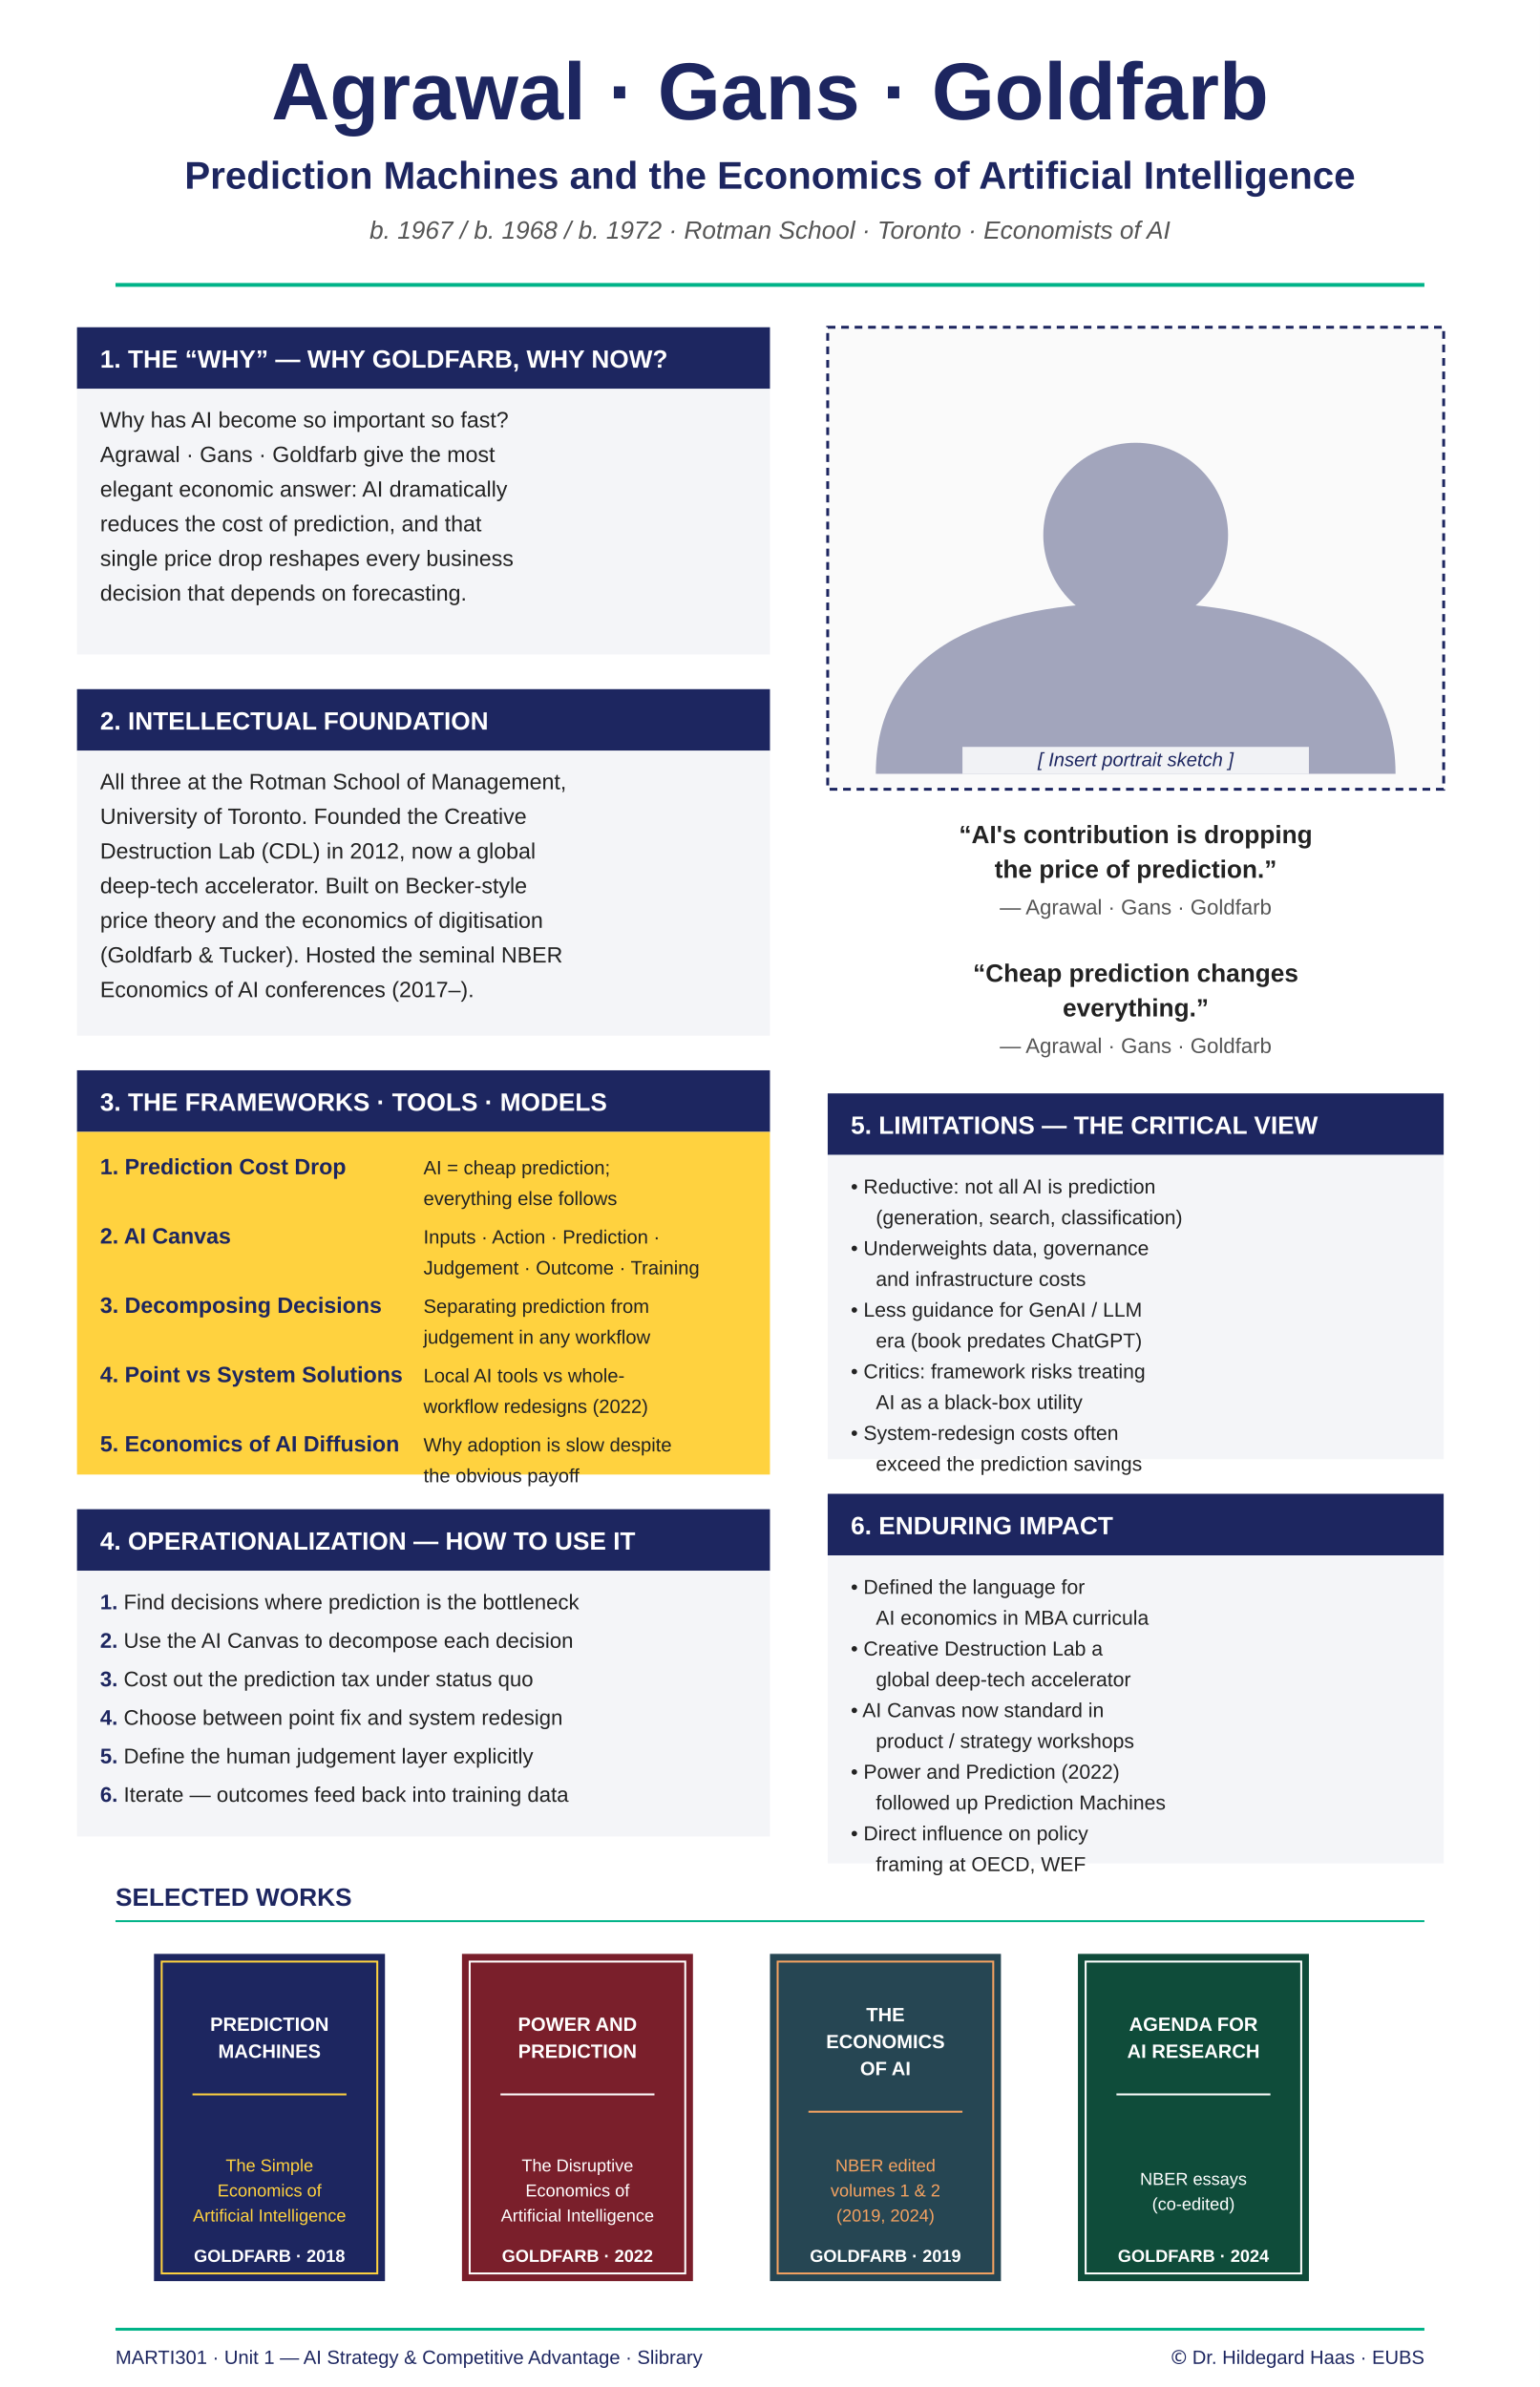
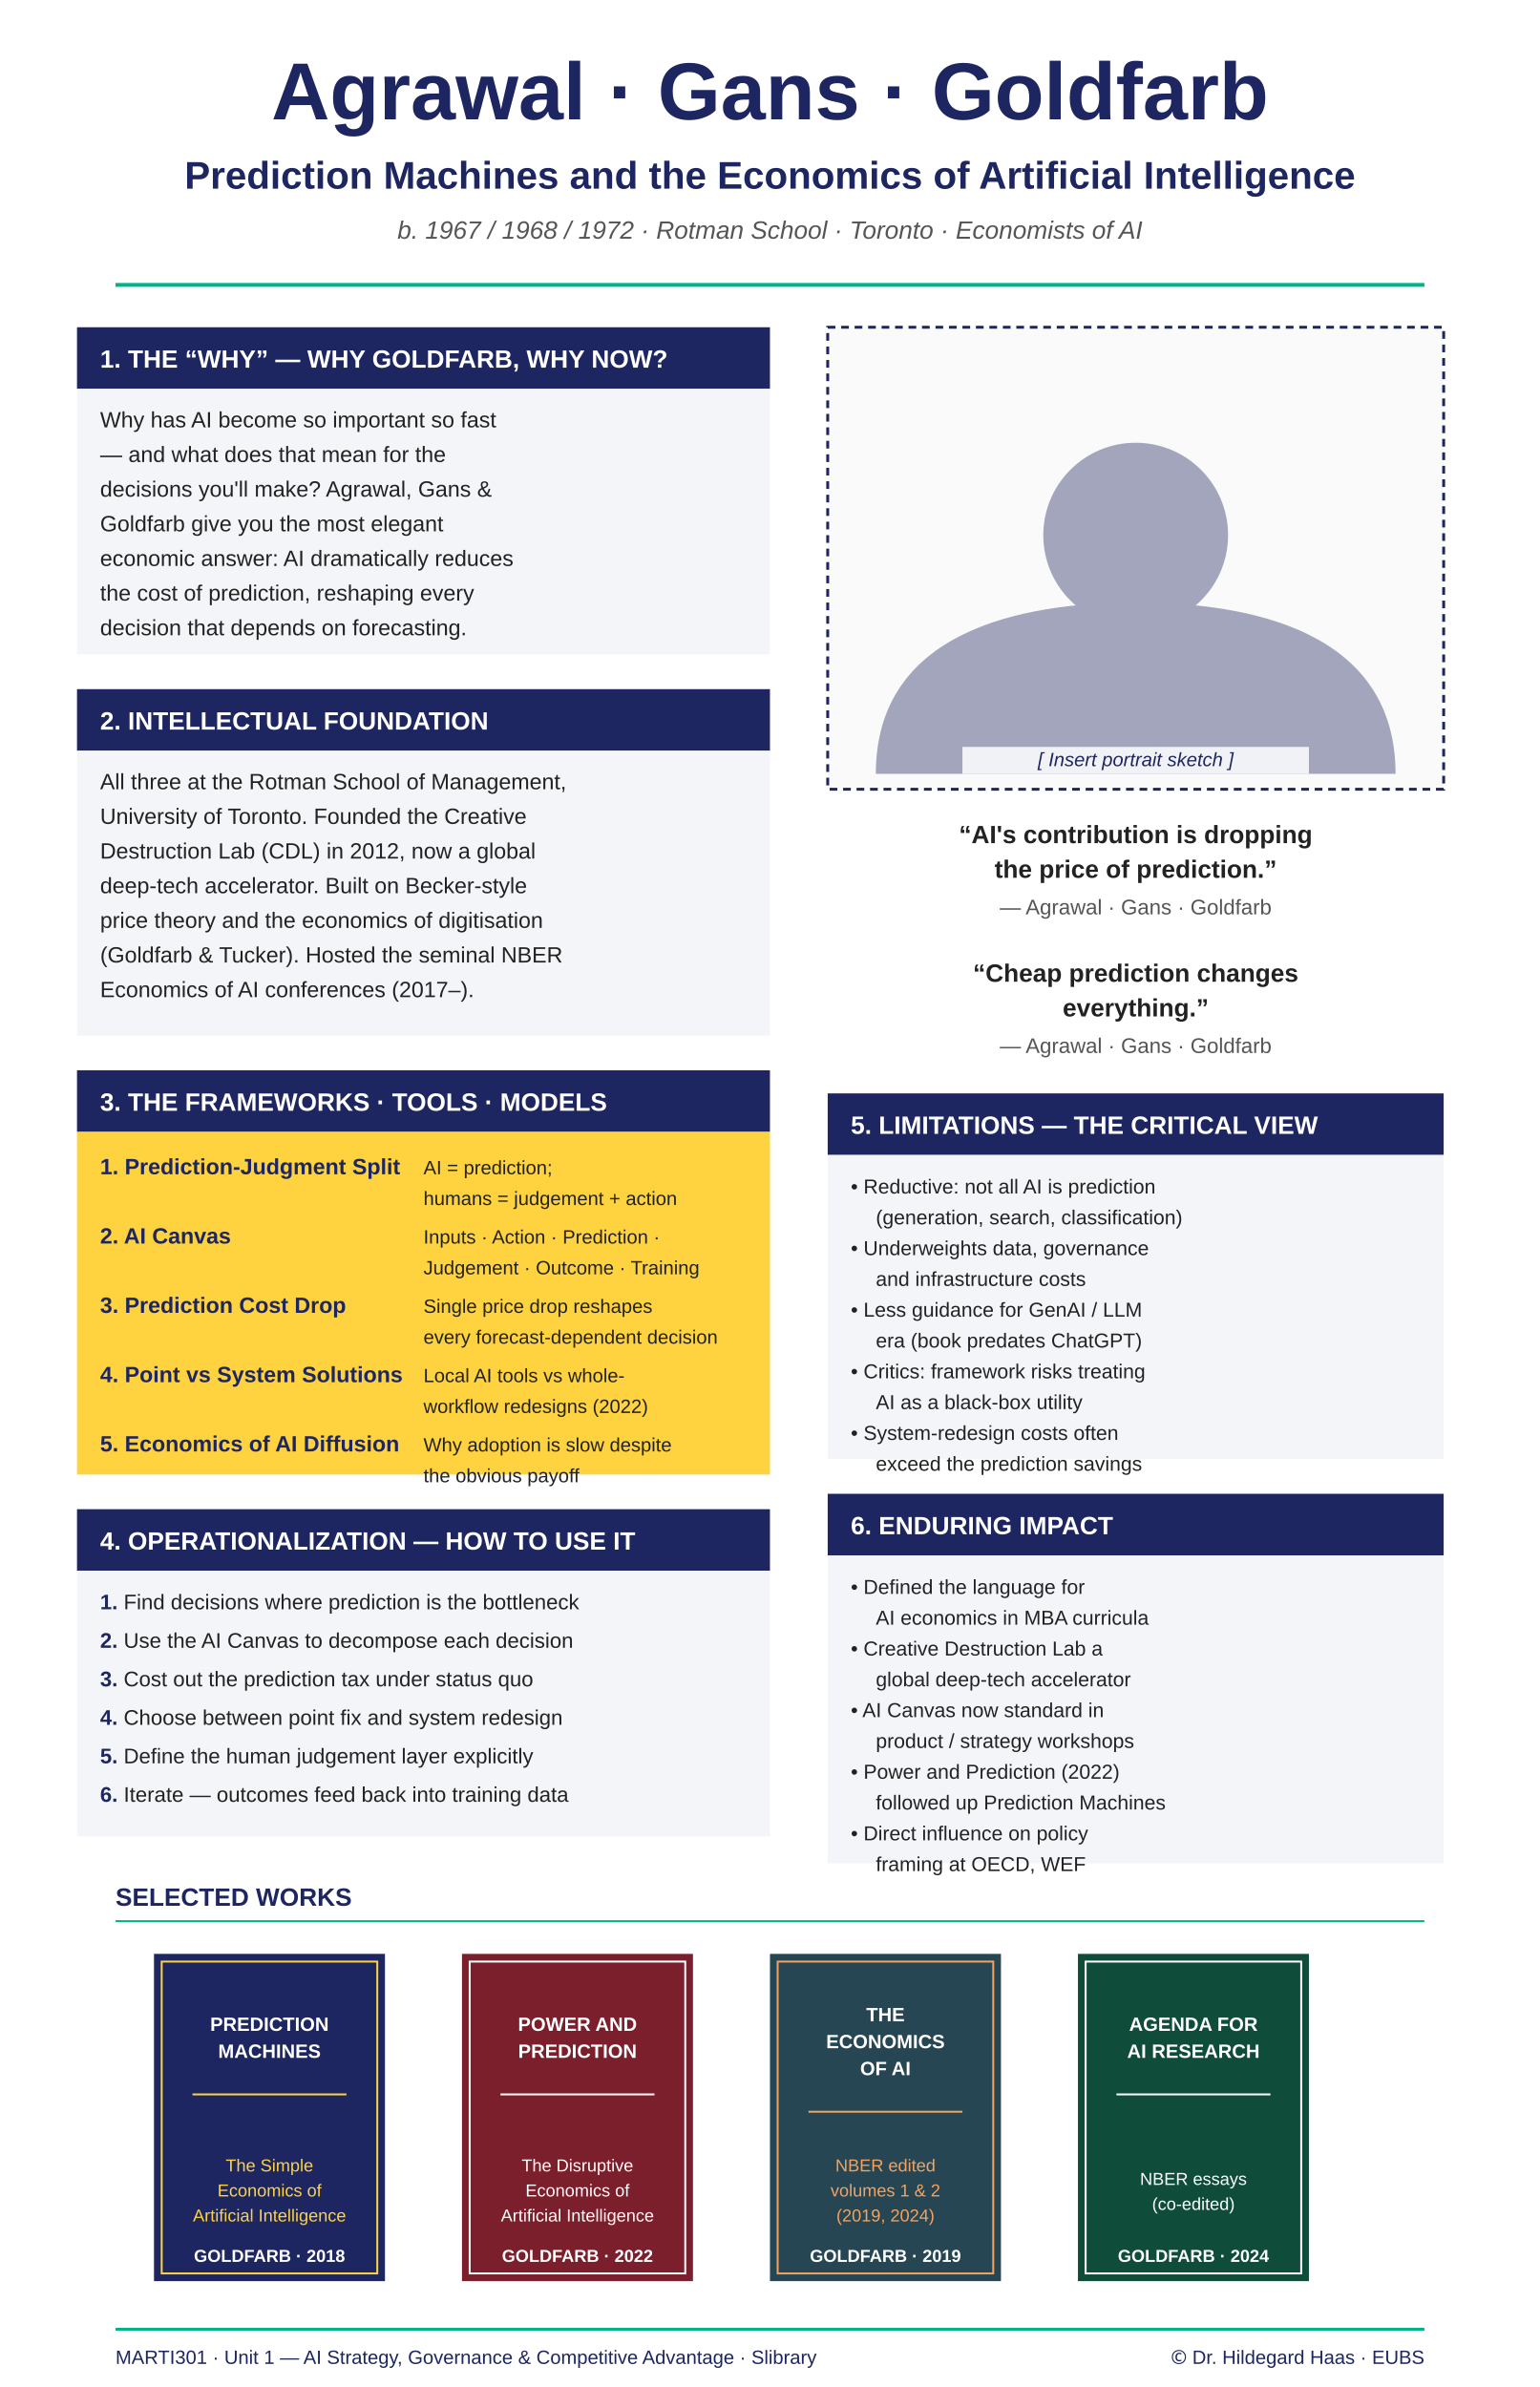
<svg xmlns="http://www.w3.org/2000/svg" viewBox="0 0 800 1240" width="800" height="1240" font-family="Arial, Helvetica, sans-serif">
  <rect width="800" height="1240" fill="#FFFFFF" />
  <text x="400" y="62" text-anchor="middle" font-size="42" font-weight="bold" fill="#1D2660">Agrawal · Gans · Goldfarb</text>
  <text x="400" y="98" text-anchor="middle" font-size="20" font-weight="bold" fill="#1D2660">Prediction Machines and the Economics of Artificial Intelligence</text>
-   <text x="400" y="124" text-anchor="middle" font-size="13" font-style="italic" fill="#555">b. 1967 / b. 1968 / b. 1972 · Rotman School · Toronto · Economists of AI</text>
+   <text x="400" y="124" text-anchor="middle" font-size="13" font-style="italic" fill="#555">b. 1967 / 1968 / 1972 · Rotman School · Toronto · Economists of AI</text>
  <line x1="60" y1="148" x2="740" y2="148" stroke="#00B388" stroke-width="2" />
  <rect x="40" y="170" width="360" height="32" fill="#1D2660" />
  <text x="52" y="191" font-size="13" font-weight="bold" fill="#FFFFFF">1. THE “WHY” — WHY GOLDFARB, WHY NOW?</text>
  <rect x="40" y="202" width="360" height="138" fill="#F4F5F8" />
-   <text x="52" y="222" font-size="11.5" fill="#222">Why has AI become so important so fast?</text>
-   <text x="52" y="240" font-size="11.5" fill="#222">Agrawal · Gans · Goldfarb give the most</text>
-   <text x="52" y="258" font-size="11.5" fill="#222">elegant economic answer: AI dramatically</text>
-   <text x="52" y="276" font-size="11.5" fill="#222">reduces the cost of prediction, and that</text>
-   <text x="52" y="294" font-size="11.5" fill="#222">single price drop reshapes every business</text>
-   <text x="52" y="312" font-size="11.5" fill="#222">decision that depends on forecasting.</text>
+   <text x="52" y="222" font-size="11.5" fill="#222">Why has AI become so important so fast</text>
+   <text x="52" y="240" font-size="11.5" fill="#222">— and what does that mean for the</text>
+   <text x="52" y="258" font-size="11.5" fill="#222">decisions you'll make? Agrawal, Gans &amp;</text>
+   <text x="52" y="276" font-size="11.5" fill="#222">Goldfarb give you the most elegant</text>
+   <text x="52" y="294" font-size="11.5" fill="#222">economic answer: AI dramatically reduces</text>
+   <text x="52" y="312" font-size="11.5" fill="#222">the cost of prediction, reshaping every</text>
+   <text x="52" y="330" font-size="11.5" fill="#222">decision that depends on forecasting.</text>
  <rect x="40" y="358" width="360" height="32" fill="#1D2660" />
  <text x="52" y="379" font-size="13" font-weight="bold" fill="#FFFFFF">2. INTELLECTUAL FOUNDATION</text>
  <rect x="40" y="390" width="360" height="148" fill="#F4F5F8" />
  <text x="52" y="410" font-size="11.5" fill="#222">All three at the Rotman School of Management,</text>
  <text x="52" y="428" font-size="11.5" fill="#222">University of Toronto. Founded the Creative</text>
  <text x="52" y="446" font-size="11.5" fill="#222">Destruction Lab (CDL) in 2012, now a global</text>
  <text x="52" y="464" font-size="11.5" fill="#222">deep-tech accelerator. Built on Becker-style</text>
  <text x="52" y="482" font-size="11.5" fill="#222">price theory and the economics of digitisation</text>
  <text x="52" y="500" font-size="11.5" fill="#222">(Goldfarb &amp; Tucker). Hosted the seminal NBER</text>
  <text x="52" y="518" font-size="11.5" fill="#222">Economics of AI conferences (2017–).</text>
  <rect x="40" y="556" width="360" height="32" fill="#1D2660" />
  <text x="52" y="577" font-size="13" font-weight="bold" fill="#FFFFFF">3. THE FRAMEWORKS · TOOLS · MODELS</text>
  <rect x="40" y="588" width="360" height="178" fill="#FFD23F" />
-   <text x="52" y="610" font-size="11.5" font-weight="bold" fill="#1D2660">1. Prediction Cost Drop</text>
-   <text x="220" y="610" font-size="10" fill="#222">AI = cheap prediction;</text>
-   <text x="220" y="626" font-size="10" fill="#222">everything else follows</text>
+   <text x="52" y="610" font-size="11.5" font-weight="bold" fill="#1D2660">1. Prediction-Judgment Split</text>
+   <text x="220" y="610" font-size="10" fill="#222">AI = prediction;</text>
+   <text x="220" y="626" font-size="10" fill="#222">humans = judgement + action</text>
  <text x="52" y="646" font-size="11.5" font-weight="bold" fill="#1D2660">2. AI Canvas</text>
  <text x="220" y="646" font-size="10" fill="#222">Inputs · Action · Prediction ·</text>
  <text x="220" y="662" font-size="10" fill="#222">Judgement · Outcome · Training</text>
-   <text x="52" y="682" font-size="11.5" font-weight="bold" fill="#1D2660">3. Decomposing Decisions</text>
-   <text x="220" y="682" font-size="10" fill="#222">Separating prediction from</text>
-   <text x="220" y="698" font-size="10" fill="#222">judgement in any workflow</text>
+   <text x="52" y="682" font-size="11.5" font-weight="bold" fill="#1D2660">3. Prediction Cost Drop</text>
+   <text x="220" y="682" font-size="10" fill="#222">Single price drop reshapes</text>
+   <text x="220" y="698" font-size="10" fill="#222">every forecast-dependent decision</text>
  <text x="52" y="718" font-size="11.5" font-weight="bold" fill="#1D2660">4. Point vs System Solutions</text>
  <text x="220" y="718" font-size="10" fill="#222">Local AI tools vs whole-</text>
  <text x="220" y="734" font-size="10" fill="#222">workflow redesigns (2022)</text>
  <text x="52" y="754" font-size="11.5" font-weight="bold" fill="#1D2660">5. Economics of AI Diffusion</text>
  <text x="220" y="754" font-size="10" fill="#222">Why adoption is slow despite</text>
  <text x="220" y="770" font-size="10" fill="#222">the obvious payoff</text>
  <rect x="40" y="784" width="360" height="32" fill="#1D2660" />
  <text x="52" y="805" font-size="13" font-weight="bold" fill="#FFFFFF">4. OPERATIONALIZATION — HOW TO USE IT</text>
  <rect x="40" y="816" width="360" height="138" fill="#F4F5F8" />
  <text x="52" y="836" font-size="11" fill="#222">
    <tspan font-weight="bold" fill="#1D2660">1.</tspan> Find decisions where prediction is the bottleneck</text>
  <text x="52" y="856" font-size="11" fill="#222">
    <tspan font-weight="bold" fill="#1D2660">2.</tspan> Use the AI Canvas to decompose each decision</text>
  <text x="52" y="876" font-size="11" fill="#222">
    <tspan font-weight="bold" fill="#1D2660">3.</tspan> Cost out the prediction tax under status quo</text>
  <text x="52" y="896" font-size="11" fill="#222">
    <tspan font-weight="bold" fill="#1D2660">4.</tspan> Choose between point fix and system redesign</text>
  <text x="52" y="916" font-size="11" fill="#222">
    <tspan font-weight="bold" fill="#1D2660">5.</tspan> Define the human judgement layer explicitly</text>
  <text x="52" y="936" font-size="11" fill="#222">
    <tspan font-weight="bold" fill="#1D2660">6.</tspan> Iterate — outcomes feed back into training data</text>
  <g id="portrait-placeholder">
    <rect x="430" y="170" width="320" height="240" fill="#FAFAFA" stroke="#1D2660" stroke-width="1.5" stroke-dasharray="4 3" />
    <g opacity="0.40">
      <path d="M 455 402 C 455 328, 530 313, 590 313 C 650 313, 725 328, 725 402 Z" fill="#1D2660" />
      <circle cx="590" cy="278" r="48" fill="#1D2660" />
    </g>
    <rect x="500" y="388" width="180" height="14" fill="#FFFFFF" opacity="0.85" />
    <text x="590" y="398" text-anchor="middle" font-size="10" font-style="italic" fill="#1D2660">[ Insert portrait sketch ]</text>
  </g>
  <text x="590" y="438" text-anchor="middle" font-size="13" font-weight="bold" fill="#222">“AI's contribution is dropping</text>
  <text x="590" y="456" text-anchor="middle" font-size="13" font-weight="bold" fill="#222">the price of prediction.”</text>
  <text x="590" y="475" text-anchor="middle" font-size="11" fill="#555">— Agrawal · Gans · Goldfarb</text>
  <text x="590" y="510" text-anchor="middle" font-size="13" font-weight="bold" fill="#222">“Cheap prediction changes</text>
  <text x="590" y="528" text-anchor="middle" font-size="13" font-weight="bold" fill="#222">everything.”</text>
  <text x="590" y="547" text-anchor="middle" font-size="11" fill="#555">— Agrawal · Gans · Goldfarb</text>
  <rect x="430" y="568" width="320" height="32" fill="#1D2660" />
  <text x="442" y="589" font-size="13" font-weight="bold" fill="#FFFFFF">5. LIMITATIONS — THE CRITICAL VIEW</text>
  <rect x="430" y="600" width="320" height="158" fill="#F4F5F8" />
  <text x="442" y="620" font-size="10.5" fill="#222">• Reductive: not all AI is prediction</text>
  <text x="455" y="636" font-size="10.5" fill="#222">(generation, search, classification)</text>
  <text x="442" y="652" font-size="10.5" fill="#222">• Underweights data, governance</text>
  <text x="455" y="668" font-size="10.5" fill="#222">and infrastructure costs</text>
  <text x="442" y="684" font-size="10.5" fill="#222">• Less guidance for GenAI / LLM</text>
  <text x="455" y="700" font-size="10.5" fill="#222">era (book predates ChatGPT)</text>
  <text x="442" y="716" font-size="10.5" fill="#222">• Critics: framework risks treating</text>
  <text x="455" y="732" font-size="10.5" fill="#222">AI as a black-box utility</text>
  <text x="442" y="748" font-size="10.5" fill="#222">• System-redesign costs often</text>
  <text x="455" y="764" font-size="10.5" fill="#222">exceed the prediction savings</text>
  <rect x="430" y="776" width="320" height="32" fill="#1D2660" />
  <text x="442" y="797" font-size="13" font-weight="bold" fill="#FFFFFF">6. ENDURING IMPACT</text>
  <rect x="430" y="808" width="320" height="160" fill="#F4F5F8" />
  <text x="442" y="828" font-size="10.5" fill="#222">• Defined the language for</text>
  <text x="455" y="844" font-size="10.5" fill="#222">AI economics in MBA curricula</text>
  <text x="442" y="860" font-size="10.5" fill="#222">• Creative Destruction Lab a</text>
  <text x="455" y="876" font-size="10.5" fill="#222">global deep-tech accelerator</text>
  <text x="442" y="892" font-size="10.5" fill="#222">• AI Canvas now standard in</text>
  <text x="455" y="908" font-size="10.5" fill="#222">product / strategy workshops</text>
  <text x="442" y="924" font-size="10.5" fill="#222">• Power and Prediction (2022)</text>
  <text x="455" y="940" font-size="10.5" fill="#222">followed up Prediction Machines</text>
  <text x="442" y="956" font-size="10.5" fill="#222">• Direct influence on policy</text>
  <text x="455" y="972" font-size="10.5" fill="#222">framing at OECD, WEF</text>
  <text x="60" y="990" font-size="13" font-weight="bold" fill="#1D2660">SELECTED WORKS</text>
  <line x1="60" y1="998" x2="740" y2="998" stroke="#00B388" stroke-width="1" />
  <g>
    <rect x="80" y="1015" width="120" height="170" fill="#1D2660" />
    <rect x="84" y="1019" width="112" height="162" fill="none" stroke="#FFD23F" stroke-width="1" />
    <text x="140" y="1055" text-anchor="middle" font-size="10" font-weight="bold" fill="#FFFFFF">PREDICTION</text>
    <text x="140" y="1069" text-anchor="middle" font-size="10" font-weight="bold" fill="#FFFFFF">MACHINES</text>
    <line x1="100" y1="1088" x2="180" y2="1088" stroke="#FFD23F" stroke-width="1" />
    <text x="140" y="1128" text-anchor="middle" font-size="9" fill="#FFD23F">The Simple</text>
    <text x="140" y="1141" text-anchor="middle" font-size="9" fill="#FFD23F">Economics of</text>
    <text x="140" y="1154" text-anchor="middle" font-size="9" fill="#FFD23F">Artificial Intelligence</text>
    <text x="140" y="1175" text-anchor="middle" font-size="9" font-weight="bold" fill="#FFFFFF">GOLDFARB · 2018</text>
  </g>
  <g>
    <rect x="240" y="1015" width="120" height="170" fill="#7A1F2B" />
    <rect x="244" y="1019" width="112" height="162" fill="none" stroke="#FFFFFF" stroke-width="1" />
    <text x="300" y="1055" text-anchor="middle" font-size="10" font-weight="bold" fill="#FFFFFF">POWER AND</text>
    <text x="300" y="1069" text-anchor="middle" font-size="10" font-weight="bold" fill="#FFFFFF">PREDICTION</text>
    <line x1="260" y1="1088" x2="340" y2="1088" stroke="#FFFFFF" stroke-width="1" />
    <text x="300" y="1128" text-anchor="middle" font-size="9" fill="#FFFFFF">The Disruptive</text>
    <text x="300" y="1141" text-anchor="middle" font-size="9" fill="#FFFFFF">Economics of</text>
    <text x="300" y="1154" text-anchor="middle" font-size="9" fill="#FFFFFF">Artificial Intelligence</text>
    <text x="300" y="1175" text-anchor="middle" font-size="9" font-weight="bold" fill="#FFFFFF">GOLDFARB · 2022</text>
  </g>
  <g>
    <rect x="400" y="1015" width="120" height="170" fill="#264653" />
    <rect x="404" y="1019" width="112" height="162" fill="none" stroke="#F4A261" stroke-width="1" />
    <text x="460" y="1050" text-anchor="middle" font-size="10" font-weight="bold" fill="#FFFFFF">THE</text>
    <text x="460" y="1064" text-anchor="middle" font-size="10" font-weight="bold" fill="#FFFFFF">ECONOMICS</text>
    <text x="460" y="1078" text-anchor="middle" font-size="10" font-weight="bold" fill="#FFFFFF">OF AI</text>
    <line x1="420" y1="1097" x2="500" y2="1097" stroke="#F4A261" stroke-width="1" />
    <text x="460" y="1128" text-anchor="middle" font-size="9" fill="#F4A261">NBER edited</text>
    <text x="460" y="1141" text-anchor="middle" font-size="9" fill="#F4A261">volumes 1 &amp; 2</text>
    <text x="460" y="1154" text-anchor="middle" font-size="9" fill="#F4A261">(2019, 2024)</text>
    <text x="460" y="1175" text-anchor="middle" font-size="9" font-weight="bold" fill="#FFFFFF">GOLDFARB · 2019</text>
  </g>
  <g>
    <rect x="560" y="1015" width="120" height="170" fill="#0F4C3A" />
    <rect x="564" y="1019" width="112" height="162" fill="none" stroke="#FFFFFF" stroke-width="1" />
    <text x="620" y="1055" text-anchor="middle" font-size="10" font-weight="bold" fill="#FFFFFF">AGENDA FOR</text>
    <text x="620" y="1069" text-anchor="middle" font-size="10" font-weight="bold" fill="#FFFFFF">AI RESEARCH</text>
    <line x1="580" y1="1088" x2="660" y2="1088" stroke="#FFFFFF" stroke-width="1" />
    <text x="620" y="1135" text-anchor="middle" font-size="9" fill="#FFFFFF">NBER essays</text>
    <text x="620" y="1148" text-anchor="middle" font-size="9" fill="#FFFFFF">(co-edited)</text>
    <text x="620" y="1175" text-anchor="middle" font-size="9" font-weight="bold" fill="#FFFFFF">GOLDFARB · 2024</text>
  </g>
  <line x1="60" y1="1210" x2="740" y2="1210" stroke="#00B388" stroke-width="1.5" />
-   <text x="60" y="1228" font-size="10" fill="#1D2660">MARTI301 · Unit 1 — AI Strategy &amp; Competitive Advantage · Slibrary</text>
+   <text x="60" y="1228" font-size="10" fill="#1D2660">MARTI301 · Unit 1 — AI Strategy, Governance &amp; Competitive Advantage · Slibrary</text>
  <text x="740" y="1228" text-anchor="end" font-size="10" fill="#1D2660">©️ Dr. Hildegard Haas · EUBS</text>
</svg>
